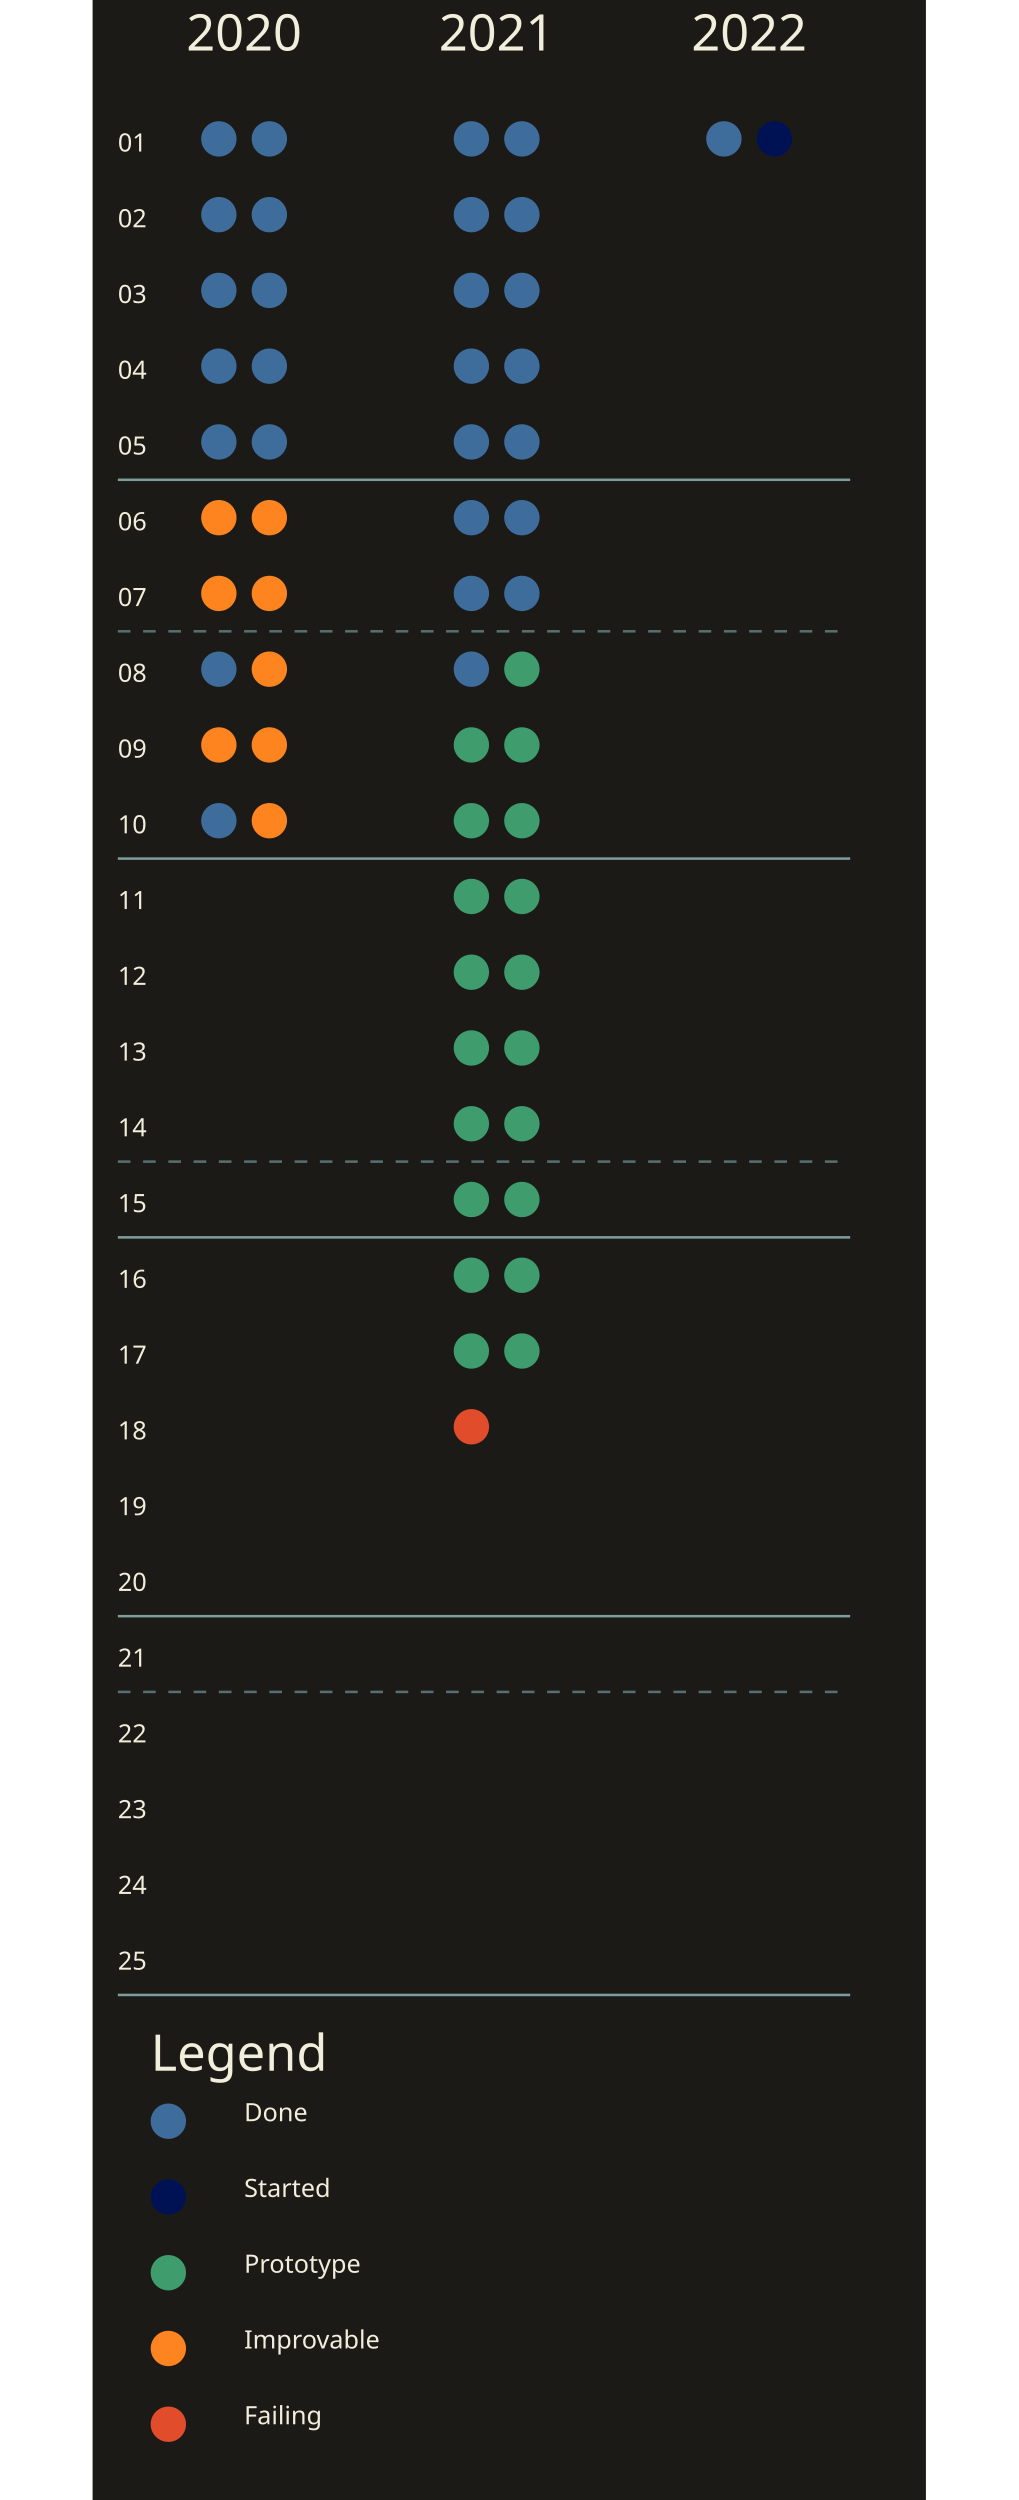
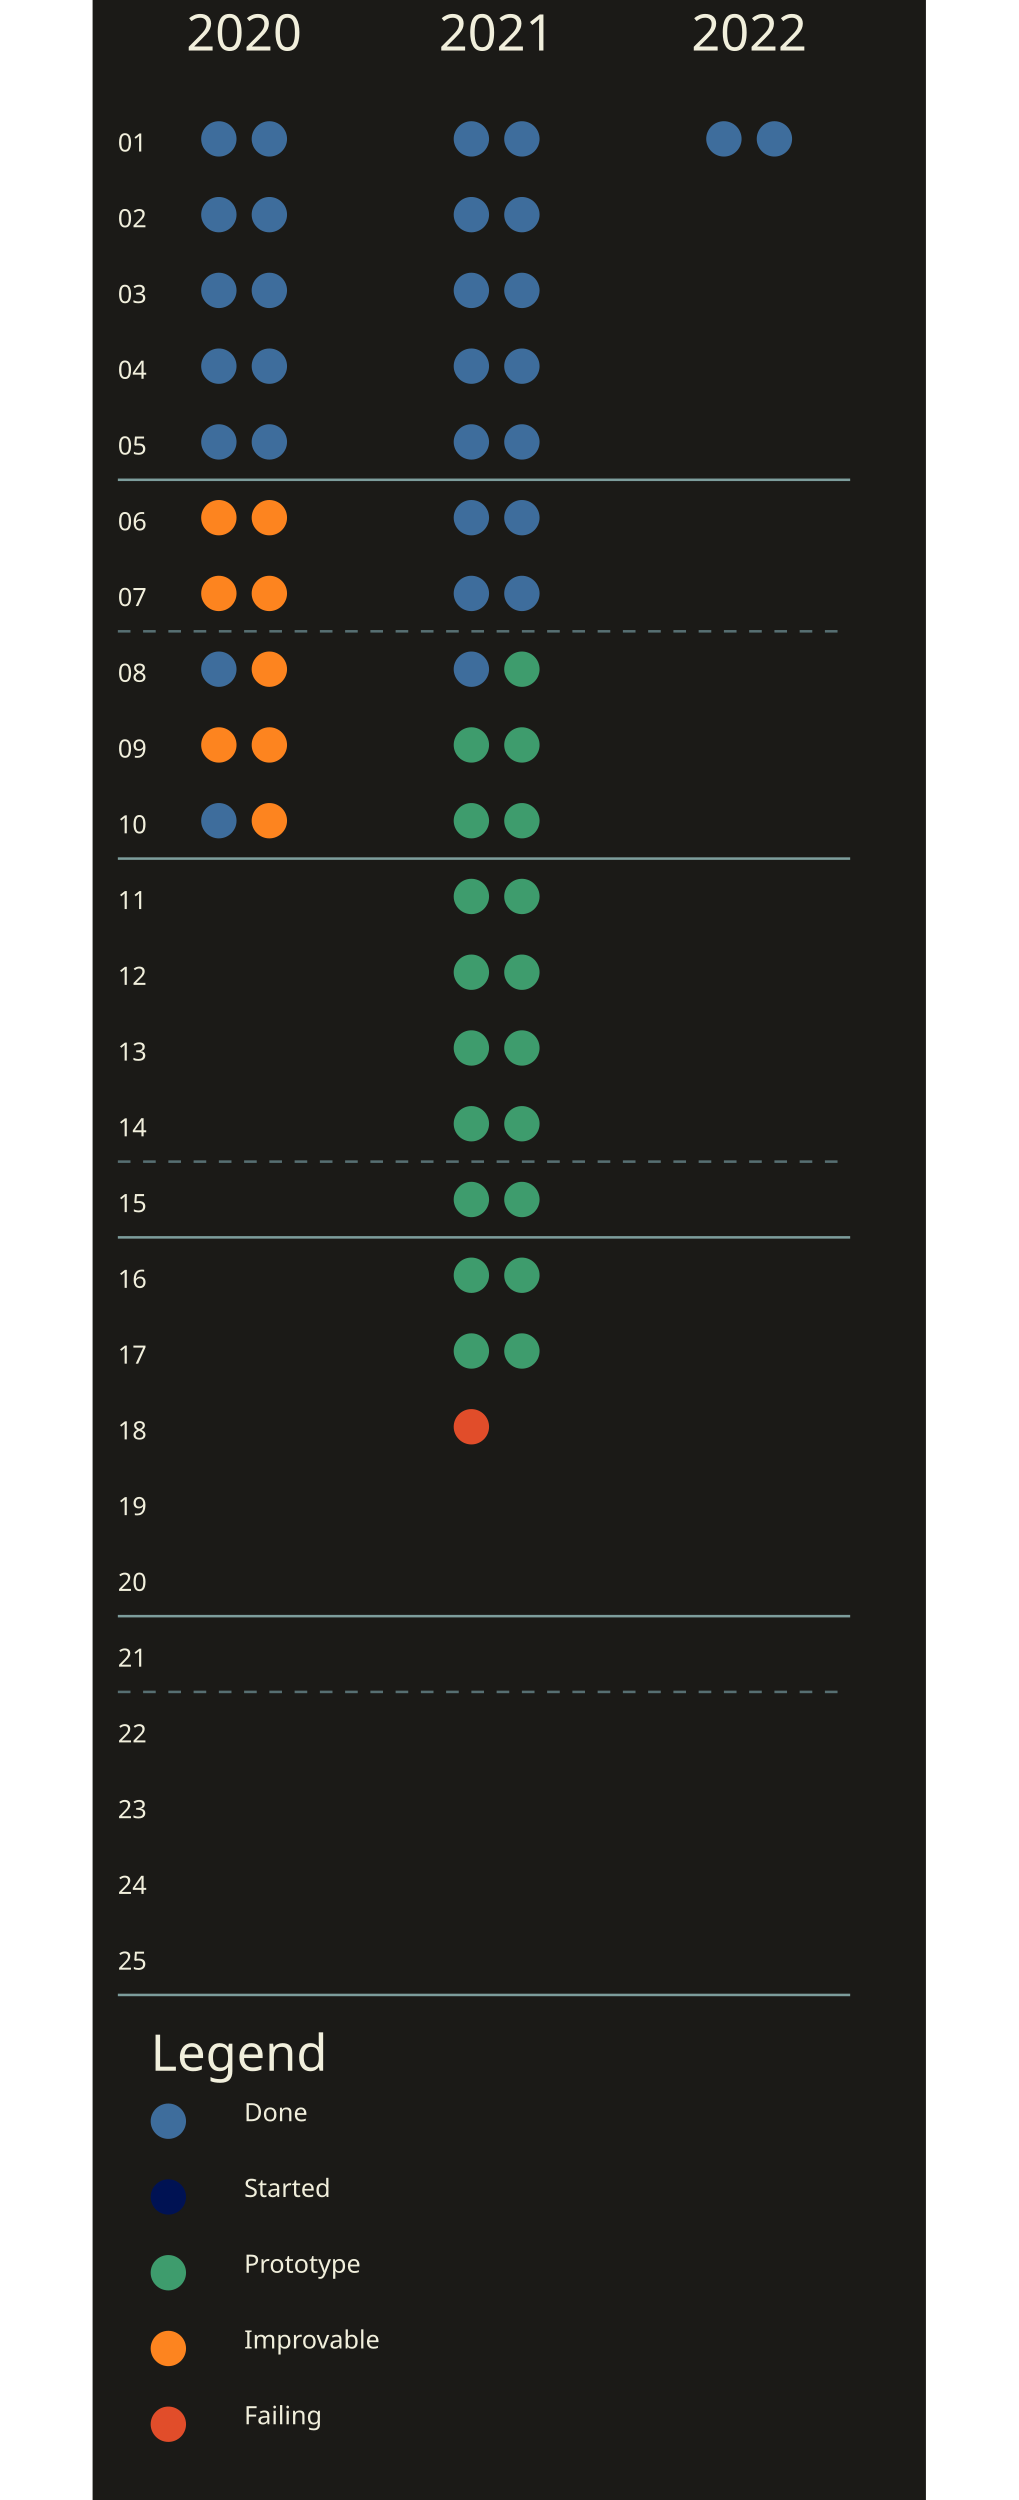
<svg xmlns="http://www.w3.org/2000/svg" height="810" style="font-family: 'Recursive', sans-serif;" viewBox="0 0 330 990" width="330">
  <defs>
    <style>
@font-face {
    font-family: 'Recursive';
    src: url('https://fonts.googleapis.com/css2?family=Recursive:wght,CASL@500,1&amp;display=swap');
  }
</style>
  </defs>
  <rect fill="#1b1a17" height="100%" width="100%" />
  <text fill="#F1EFDC" font-size="20" text-anchor="middle" x="60" y="20">
2020
</text>
  <circle cx="50" cy="55" fill="#3e6d9c" r="7" />
  <circle cx="70" cy="55" fill="#3e6d9c" r="7" />
  <circle cx="50" cy="85" fill="#3e6d9c" r="7" />
  <circle cx="70" cy="85" fill="#3e6d9c" r="7" />
  <circle cx="50" cy="115" fill="#3e6d9c" r="7" />
  <circle cx="70" cy="115" fill="#3e6d9c" r="7" />
  <circle cx="50" cy="145" fill="#3e6d9c" r="7" />
  <circle cx="70" cy="145" fill="#3e6d9c" r="7" />
  <circle cx="50" cy="175" fill="#3e6d9c" r="7" />
  <circle cx="70" cy="175" fill="#3e6d9c" r="7" />
  <circle cx="50" cy="205" fill="#fd841f" r="7" />
  <circle cx="70" cy="205" fill="#fd841f" r="7" />
  <circle cx="50" cy="235" fill="#fd841f" r="7" />
  <circle cx="70" cy="235" fill="#fd841f" r="7" />
  <circle cx="50" cy="265" fill="#3e6d9c" r="7" />
  <circle cx="70" cy="265" fill="#fd841f" r="7" />
  <circle cx="50" cy="295" fill="#fd841f" r="7" />
  <circle cx="70" cy="295" fill="#fd841f" r="7" />
  <circle cx="50" cy="325" fill="#3e6d9c" r="7" />
  <circle cx="70" cy="325" fill="#fd841f" r="7" />
  <text fill="#F1EFDC" font-size="20" text-anchor="middle" x="160" y="20">
2021
</text>
  <circle cx="150" cy="55" fill="#3e6d9c" r="7" />
  <circle cx="170" cy="55" fill="#3e6d9c" r="7" />
  <circle cx="150" cy="85" fill="#3e6d9c" r="7" />
  <circle cx="170" cy="85" fill="#3e6d9c" r="7" />
  <circle cx="150" cy="115" fill="#3e6d9c" r="7" />
  <circle cx="170" cy="115" fill="#3e6d9c" r="7" />
  <circle cx="150" cy="145" fill="#3e6d9c" r="7" />
  <circle cx="170" cy="145" fill="#3e6d9c" r="7" />
  <circle cx="150" cy="175" fill="#3e6d9c" r="7" />
  <circle cx="170" cy="175" fill="#3e6d9c" r="7" />
  <circle cx="150" cy="205" fill="#3e6d9c" r="7" />
  <circle cx="170" cy="205" fill="#3e6d9c" r="7" />
  <circle cx="150" cy="235" fill="#3e6d9c" r="7" />
  <circle cx="170" cy="235" fill="#3e6d9c" r="7" />
  <circle cx="150" cy="265" fill="#3e6d9c" r="7" />
  <circle cx="170" cy="265" fill="#3e9c6d" r="7" />
  <circle cx="150" cy="295" fill="#3e9c6d" r="7" />
  <circle cx="170" cy="295" fill="#3e9c6d" r="7" />
  <circle cx="150" cy="325" fill="#3e9c6d" r="7" />
  <circle cx="170" cy="325" fill="#3e9c6d" r="7" />
  <circle cx="150" cy="355" fill="#3e9c6d" r="7" />
  <circle cx="170" cy="355" fill="#3e9c6d" r="7" />
  <circle cx="150" cy="385" fill="#3e9c6d" r="7" />
  <circle cx="170" cy="385" fill="#3e9c6d" r="7" />
  <circle cx="150" cy="415" fill="#3e9c6d" r="7" />
  <circle cx="170" cy="415" fill="#3e9c6d" r="7" />
  <circle cx="150" cy="445" fill="#3e9c6d" r="7" />
  <circle cx="170" cy="445" fill="#3e9c6d" r="7" />
  <circle cx="150" cy="475" fill="#3e9c6d" r="7" />
  <circle cx="170" cy="475" fill="#3e9c6d" r="7" />
  <circle cx="150" cy="505" fill="#3e9c6d" r="7" />
  <circle cx="170" cy="505" fill="#3e9c6d" r="7" />
  <circle cx="150" cy="535" fill="#3e9c6d" r="7" />
  <circle cx="170" cy="535" fill="#3e9c6d" r="7" />
  <circle cx="150" cy="565" fill="#e14d2a" r="7" />
  <text fill="#F1EFDC" font-size="20" text-anchor="middle" x="260" y="20">
2022
</text>
  <circle cx="250" cy="55" fill="#3e6d9c" r="7" />
-   <circle cx="270" cy="55" fill="#001253" r="7" />
+   <circle cx="270" cy="55" fill="#3e6d9c" r="7" />
  <text fill="#F1EFDC" font-size="10" x="10" y="60">
01
</text>
  <text fill="#F1EFDC" font-size="10" x="10" y="90">
02
</text>
  <text fill="#F1EFDC" font-size="10" x="10" y="120">
03
</text>
  <text fill="#F1EFDC" font-size="10" x="10" y="150">
04
</text>
  <text fill="#F1EFDC" font-size="10" x="10" y="180">
05
</text>
  <line stroke="#7D9D9C" x1="10" x2="300" y1="190" y2="190" />
  <text fill="#F1EFDC" font-size="10" x="10" y="210">
06
</text>
  <text fill="#F1EFDC" font-size="10" x="10" y="240">
07
</text>
  <line stroke="#576F72" stroke-dasharray="5,5" x1="10" x2="300" y1="250" y2="250" />
  <text fill="#F1EFDC" font-size="10" x="10" y="270">
08
</text>
  <text fill="#F1EFDC" font-size="10" x="10" y="300">
09
</text>
  <text fill="#F1EFDC" font-size="10" x="10" y="330">
10
</text>
  <line stroke="#7D9D9C" x1="10" x2="300" y1="340" y2="340" />
  <text fill="#F1EFDC" font-size="10" x="10" y="360">
11
</text>
  <text fill="#F1EFDC" font-size="10" x="10" y="390">
12
</text>
  <text fill="#F1EFDC" font-size="10" x="10" y="420">
13
</text>
  <text fill="#F1EFDC" font-size="10" x="10" y="450">
14
</text>
  <line stroke="#576F72" stroke-dasharray="5,5" x1="10" x2="300" y1="460" y2="460" />
  <text fill="#F1EFDC" font-size="10" x="10" y="480">
15
</text>
  <line stroke="#7D9D9C" x1="10" x2="300" y1="490" y2="490" />
  <text fill="#F1EFDC" font-size="10" x="10" y="510">
16
</text>
  <text fill="#F1EFDC" font-size="10" x="10" y="540">
17
</text>
  <text fill="#F1EFDC" font-size="10" x="10" y="570">
18
</text>
  <text fill="#F1EFDC" font-size="10" x="10" y="600">
19
</text>
  <text fill="#F1EFDC" font-size="10" x="10" y="630">
20
</text>
  <line stroke="#7D9D9C" x1="10" x2="300" y1="640" y2="640" />
  <text fill="#F1EFDC" font-size="10" x="10" y="660">
21
</text>
  <line stroke="#576F72" stroke-dasharray="5,5" x1="10" x2="300" y1="670" y2="670" />
  <text fill="#F1EFDC" font-size="10" x="10" y="690">
22
</text>
  <text fill="#F1EFDC" font-size="10" x="10" y="720">
23
</text>
  <text fill="#F1EFDC" font-size="10" x="10" y="750">
24
</text>
  <text fill="#F1EFDC" font-size="10" x="10" y="780">
25
</text>
  <line stroke="#7D9D9C" x1="10" x2="300" y1="790" y2="790" />
  <text fill="#F1EFDC" font-size="20" text-anchor="left" x="23" y="820">
Legend
</text>
  <circle cx="30" cy="840" fill="#3e6d9c" r="7" />
  <text fill="#F1EFDC" font-size="10" x="60" y="840">

Done

</text>
  <circle cx="30" cy="870" fill="#001253" r="7" />
  <text fill="#F1EFDC" font-size="10" x="60" y="870">

Started

</text>
  <circle cx="30" cy="900" fill="#3e9c6d" r="7" />
  <text fill="#F1EFDC" font-size="10" x="60" y="900">

Prototype

</text>
  <circle cx="30" cy="930" fill="#fd841f" r="7" />
  <text fill="#F1EFDC" font-size="10" x="60" y="930">

Improvable

</text>
  <circle cx="30" cy="960" fill="#e14d2a" r="7" />
  <text fill="#F1EFDC" font-size="10" x="60" y="960">

Failing

</text>
</svg>
